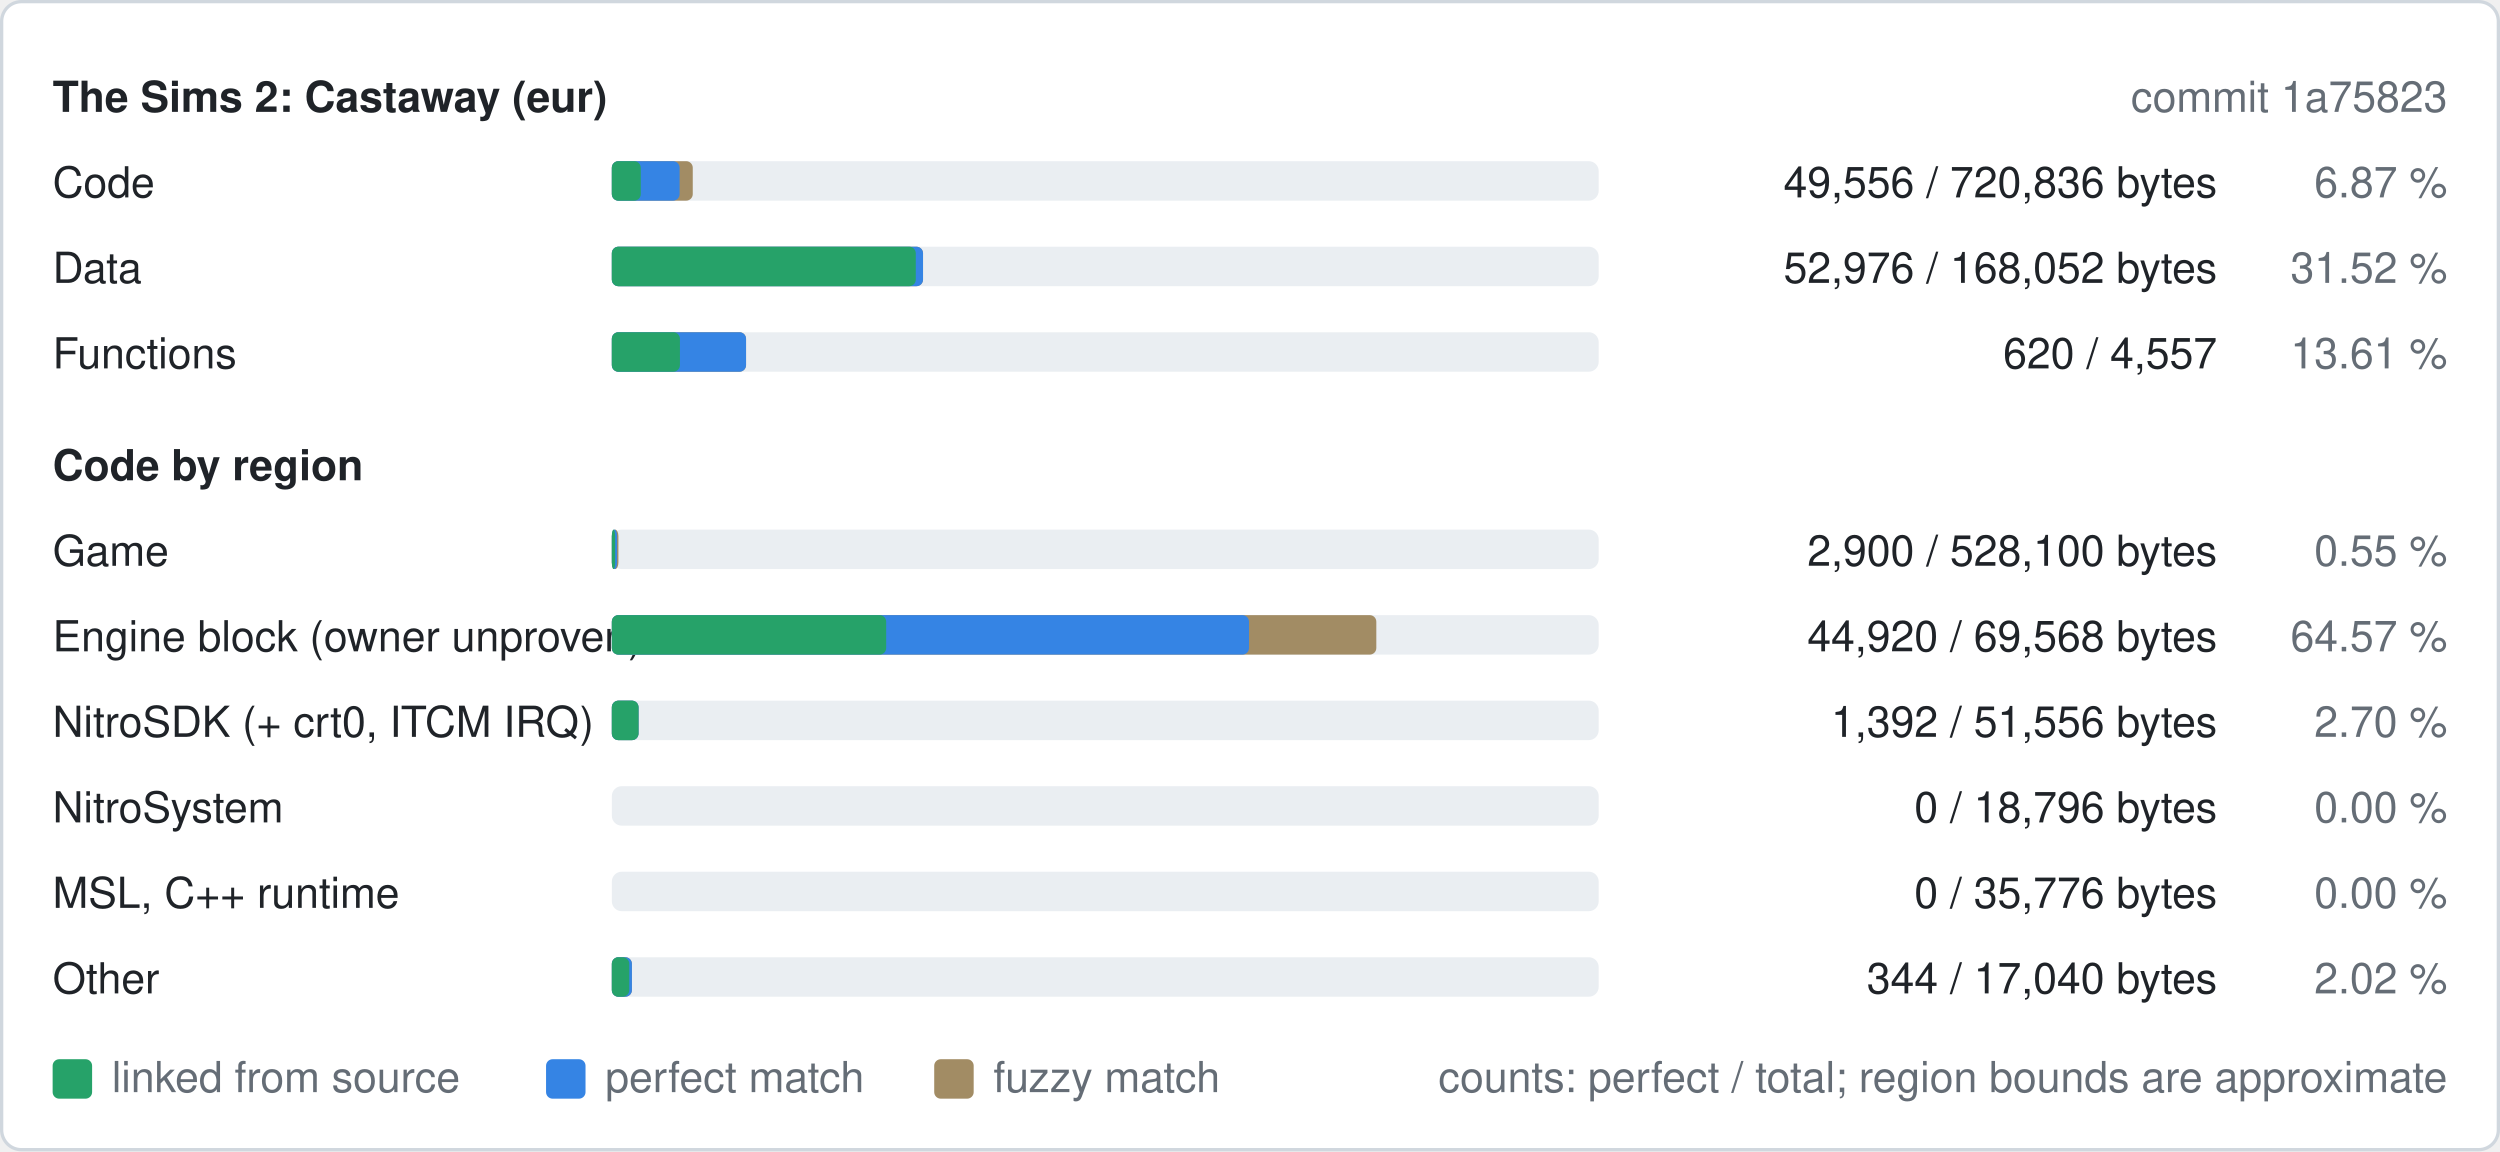
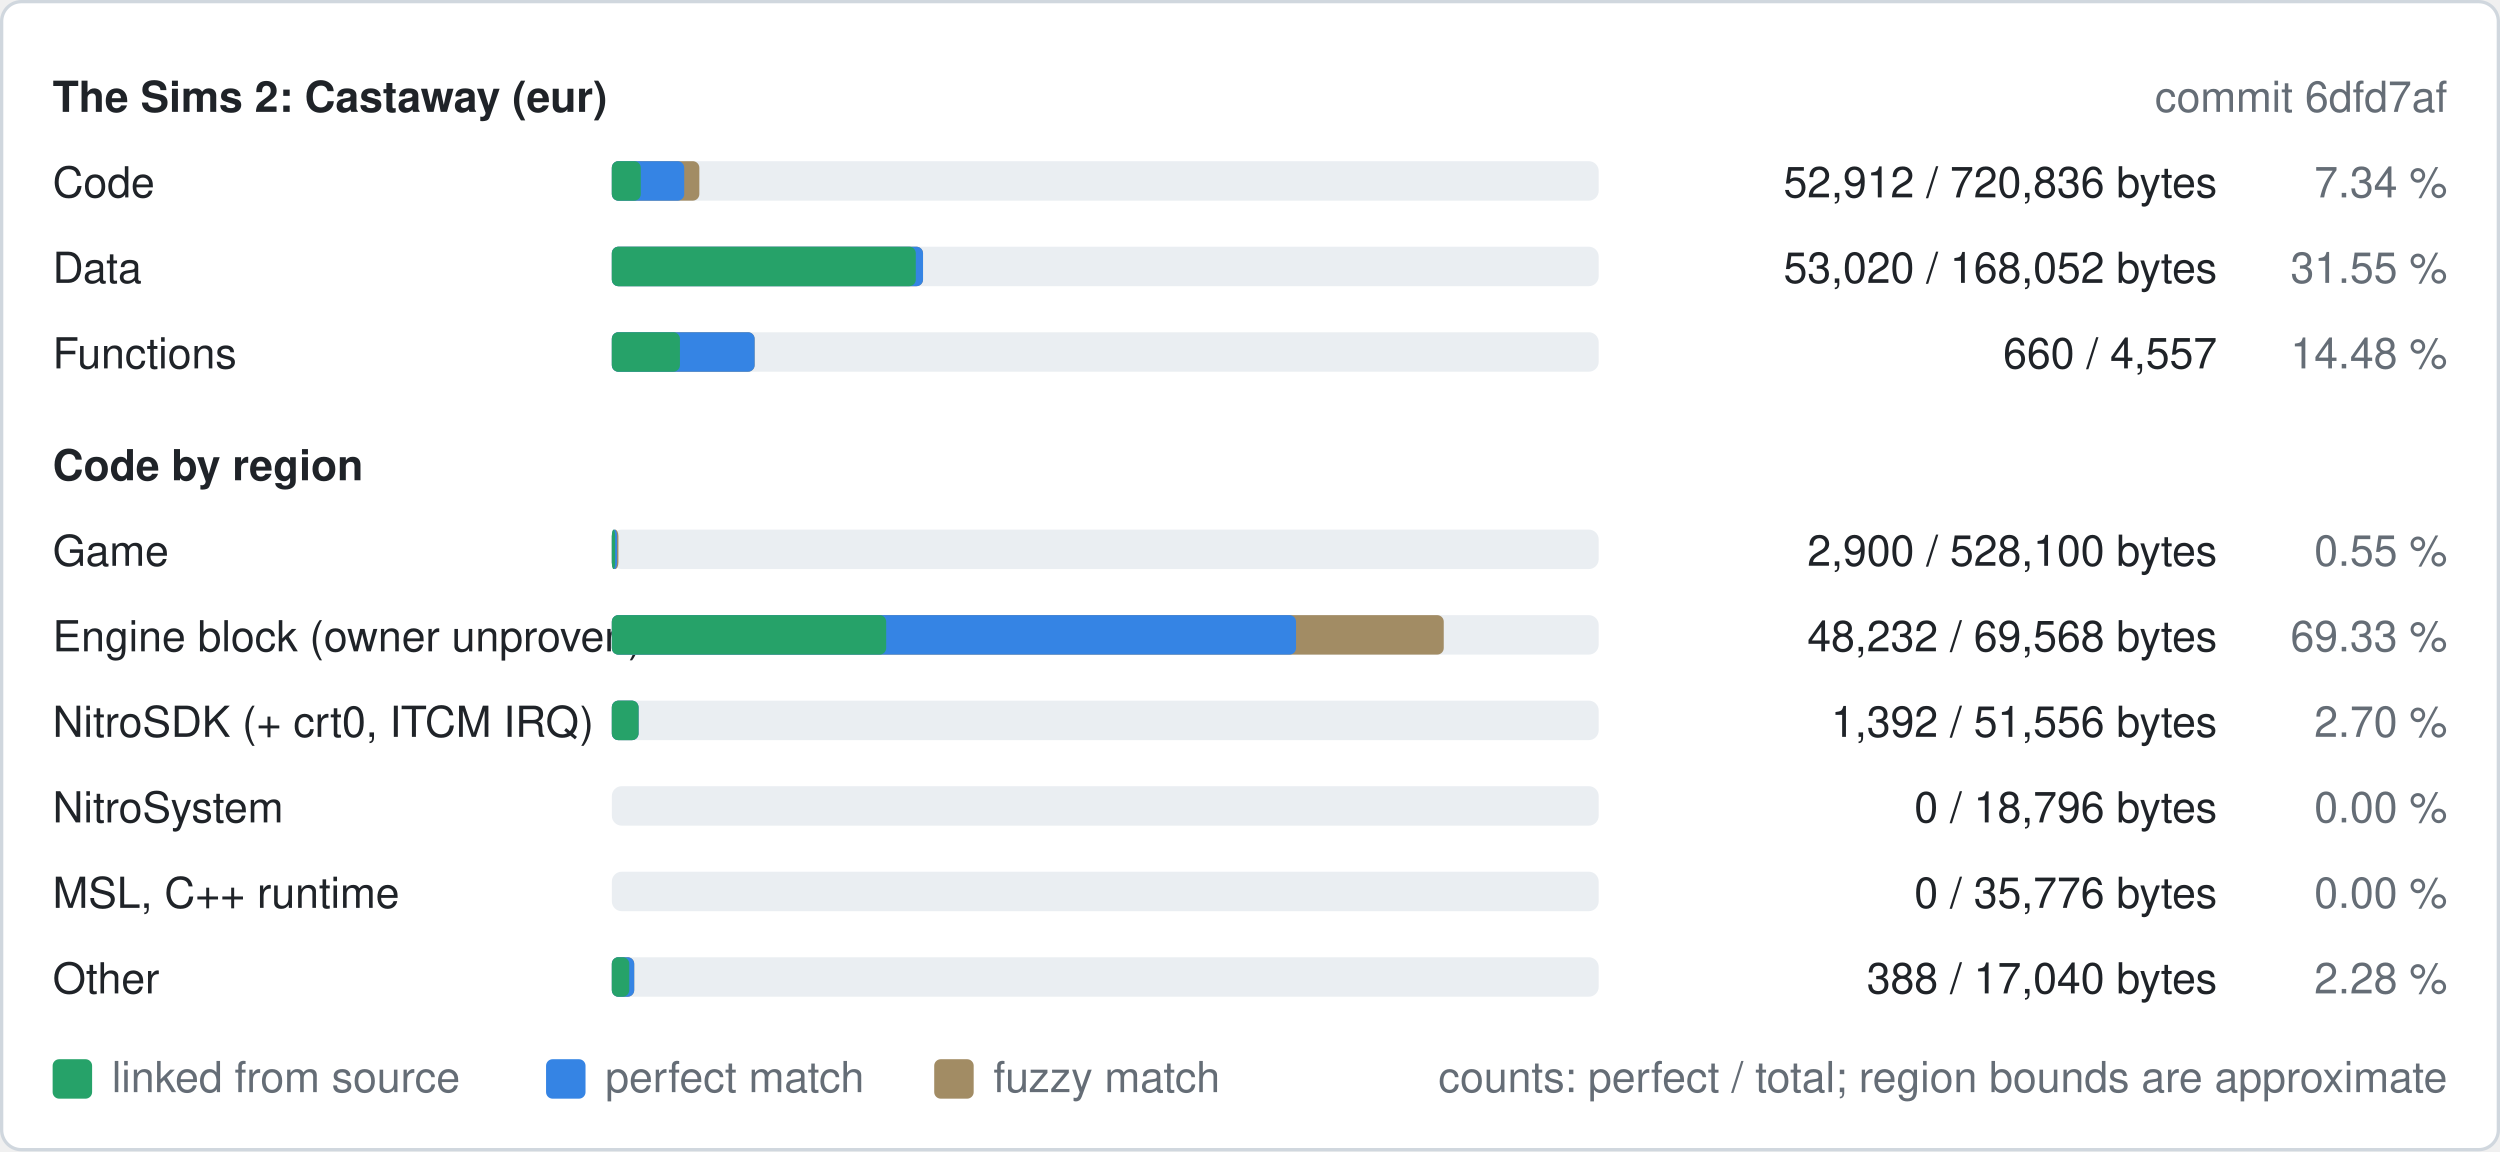
<svg xmlns="http://www.w3.org/2000/svg" width="760" height="350" viewBox="0 0 760 350" role="img" aria-label="Decompilation progress of eur">
  <style>
text{font-family:-apple-system,BlinkMacSystemFont,"Segoe UI",Helvetica,Arial,sans-serif;font-size:13px}
.b{font-weight:600}
.bg{fill:#ffffff;stroke:#d0d7de}.t{fill:#1f2328}.m{fill:#656d76}.track{fill:#eaeef2}.fuzzy{fill:#a28c64}.perfect{fill:#3584e4}.linked{fill:#26a269}
@media (prefers-color-scheme: dark){.bg{fill:#0d1117;stroke:#30363d}.t{fill:#e6edf3}.m{fill:#8d96a0}.track{fill:#21262d}.fuzzy{fill:#a28c64}.perfect{fill:#3584e4}.linked{fill:#2ec27e}}
</style>
  <rect class="bg" x="0.5" y="0.5" width="759" height="349" rx="6" />
  <text class="t b" x="16" y="34">The Sims 2: Castaway (eur)</text>
-   <text class="m" x="744" y="34" text-anchor="end">commit 1a75823</text>
+   <text class="m" x="744" y="34" text-anchor="end">commit 6dfd7af</text>
  <text class="t" x="16" y="60">Code</text>
  <rect class="track" x="186" y="49" width="300" height="12" rx="3" />
-   <rect class="fuzzy" x="186" y="49" width="24.6" height="12" rx="2" />
-   <rect class="perfect" x="186" y="49" width="20.6" height="12" rx="2" />
+   <rect class="fuzzy" x="186" y="49" width="26.6" height="12" rx="2" />
+   <rect class="perfect" x="186" y="49" width="22.0" height="12" rx="2" />
  <rect class="linked" x="186" y="49" width="8.8" height="12" rx="2" />
-   <text class="t" x="674" y="60" text-anchor="end">49,556 / 720,836 bytes</text>
-   <text class="m" x="744" y="60" text-anchor="end">6.87 %</text>
+   <text class="t" x="674" y="60" text-anchor="end">52,912 / 720,836 bytes</text>
+   <text class="m" x="744" y="60" text-anchor="end">7.34 %</text>
  <text class="t" x="16" y="86">Data</text>
  <rect class="track" x="186" y="75" width="300" height="12" rx="3" />
  <rect class="fuzzy" x="186" y="75" width="94.6" height="12" rx="2" />
  <rect class="perfect" x="186" y="75" width="94.6" height="12" rx="2" />
  <rect class="linked" x="186" y="75" width="92.4" height="12" rx="2" />
-   <text class="t" x="674" y="86" text-anchor="end">52,976 / 168,052 bytes</text>
-   <text class="m" x="744" y="86" text-anchor="end">31.52 %</text>
+   <text class="t" x="674" y="86" text-anchor="end">53,020 / 168,052 bytes</text>
+   <text class="m" x="744" y="86" text-anchor="end">31.55 %</text>
  <text class="t" x="16" y="112">Functions</text>
  <rect class="track" x="186" y="101" width="300" height="12" rx="3" />
-   <rect class="fuzzy" x="186" y="101" width="40.8" height="12" rx="2" />
-   <rect class="perfect" x="186" y="101" width="40.8" height="12" rx="2" />
+   <rect class="fuzzy" x="186" y="101" width="43.4" height="12" rx="2" />
+   <rect class="perfect" x="186" y="101" width="43.4" height="12" rx="2" />
  <rect class="linked" x="186" y="101" width="20.7" height="12" rx="2" />
-   <text class="t" x="674" y="112" text-anchor="end">620 / 4,557</text>
-   <text class="m" x="744" y="112" text-anchor="end">13.61 %</text>
+   <text class="t" x="674" y="112" text-anchor="end">660 / 4,557</text>
+   <text class="m" x="744" y="112" text-anchor="end">14.48 %</text>
  <text class="t b" x="16" y="146">Code by region</text>
  <text class="t" x="16" y="172">Game</text>
  <rect class="track" x="186" y="161" width="300" height="12" rx="3" />
  <rect class="fuzzy" x="186" y="161" width="2.0" height="12" rx="2" />
  <rect class="perfect" x="186" y="161" width="1.6" height="12" rx="2" />
  <rect class="linked" x="186" y="161" width="1.0" height="12" rx="2" />
  <text class="t" x="674" y="172" text-anchor="end">2,900 / 528,100 bytes</text>
  <text class="m" x="744" y="172" text-anchor="end">0.55 %</text>
  <text class="t" x="16" y="198">Engine block (owner unproven)</text>
  <rect class="track" x="186" y="187" width="300" height="12" rx="3" />
-   <rect class="fuzzy" x="186" y="187" width="232.4" height="12" rx="2" />
-   <rect class="perfect" x="186" y="187" width="193.7" height="12" rx="2" />
+   <rect class="fuzzy" x="186" y="187" width="252.9" height="12" rx="2" />
+   <rect class="perfect" x="186" y="187" width="208.0" height="12" rx="2" />
  <rect class="linked" x="186" y="187" width="83.4" height="12" rx="2" />
-   <text class="t" x="674" y="198" text-anchor="end">44,920 / 69,568 bytes</text>
-   <text class="m" x="744" y="198" text-anchor="end">64.57 %</text>
+   <text class="t" x="674" y="198" text-anchor="end">48,232 / 69,568 bytes</text>
+   <text class="m" x="744" y="198" text-anchor="end">69.33 %</text>
  <text class="t" x="16" y="224">NitroSDK (+ crt0, ITCM IRQ)</text>
  <rect class="track" x="186" y="213" width="300" height="12" rx="3" />
  <rect class="fuzzy" x="186" y="213" width="8.1" height="12" rx="2" />
  <rect class="perfect" x="186" y="213" width="8.1" height="12" rx="2" />
  <rect class="linked" x="186" y="213" width="8.1" height="12" rx="2" />
  <text class="t" x="674" y="224" text-anchor="end">1,392 / 51,556 bytes</text>
  <text class="m" x="744" y="224" text-anchor="end">2.70 %</text>
  <text class="t" x="16" y="250">NitroSystem</text>
  <rect class="track" x="186" y="239" width="300" height="12" rx="3" />
  <text class="t" x="674" y="250" text-anchor="end">0 / 18,796 bytes</text>
  <text class="m" x="744" y="250" text-anchor="end">0.00 %</text>
  <text class="t" x="16" y="276">MSL, C++ runtime</text>
  <rect class="track" x="186" y="265" width="300" height="12" rx="3" />
  <text class="t" x="674" y="276" text-anchor="end">0 / 35,776 bytes</text>
  <text class="m" x="744" y="276" text-anchor="end">0.00 %</text>
  <text class="t" x="16" y="302">Other</text>
  <rect class="track" x="186" y="291" width="300" height="12" rx="3" />
-   <rect class="fuzzy" x="186" y="291" width="6.1" height="12" rx="2" />
-   <rect class="perfect" x="186" y="291" width="6.1" height="12" rx="2" />
+   <rect class="fuzzy" x="186" y="291" width="6.8" height="12" rx="2" />
+   <rect class="perfect" x="186" y="291" width="6.8" height="12" rx="2" />
  <rect class="linked" x="186" y="291" width="5.3" height="12" rx="2" />
-   <text class="t" x="674" y="302" text-anchor="end">344 / 17,040 bytes</text>
-   <text class="m" x="744" y="302" text-anchor="end">2.02 %</text>
+   <text class="t" x="674" y="302" text-anchor="end">388 / 17,040 bytes</text>
+   <text class="m" x="744" y="302" text-anchor="end">2.28 %</text>
  <rect class="linked" x="16" y="322" width="12" height="12" rx="2" />
  <text class="m" x="34" y="332">linked from source</text>
  <rect class="perfect" x="166" y="322" width="12" height="12" rx="2" />
  <text class="m" x="184" y="332">perfect match</text>
  <rect class="fuzzy" x="284" y="322" width="12" height="12" rx="2" />
  <text class="m" x="302" y="332">fuzzy match</text>
  <text class="m" x="744" y="332" text-anchor="end">counts: perfect / total; region bounds are approximate</text>
</svg>
